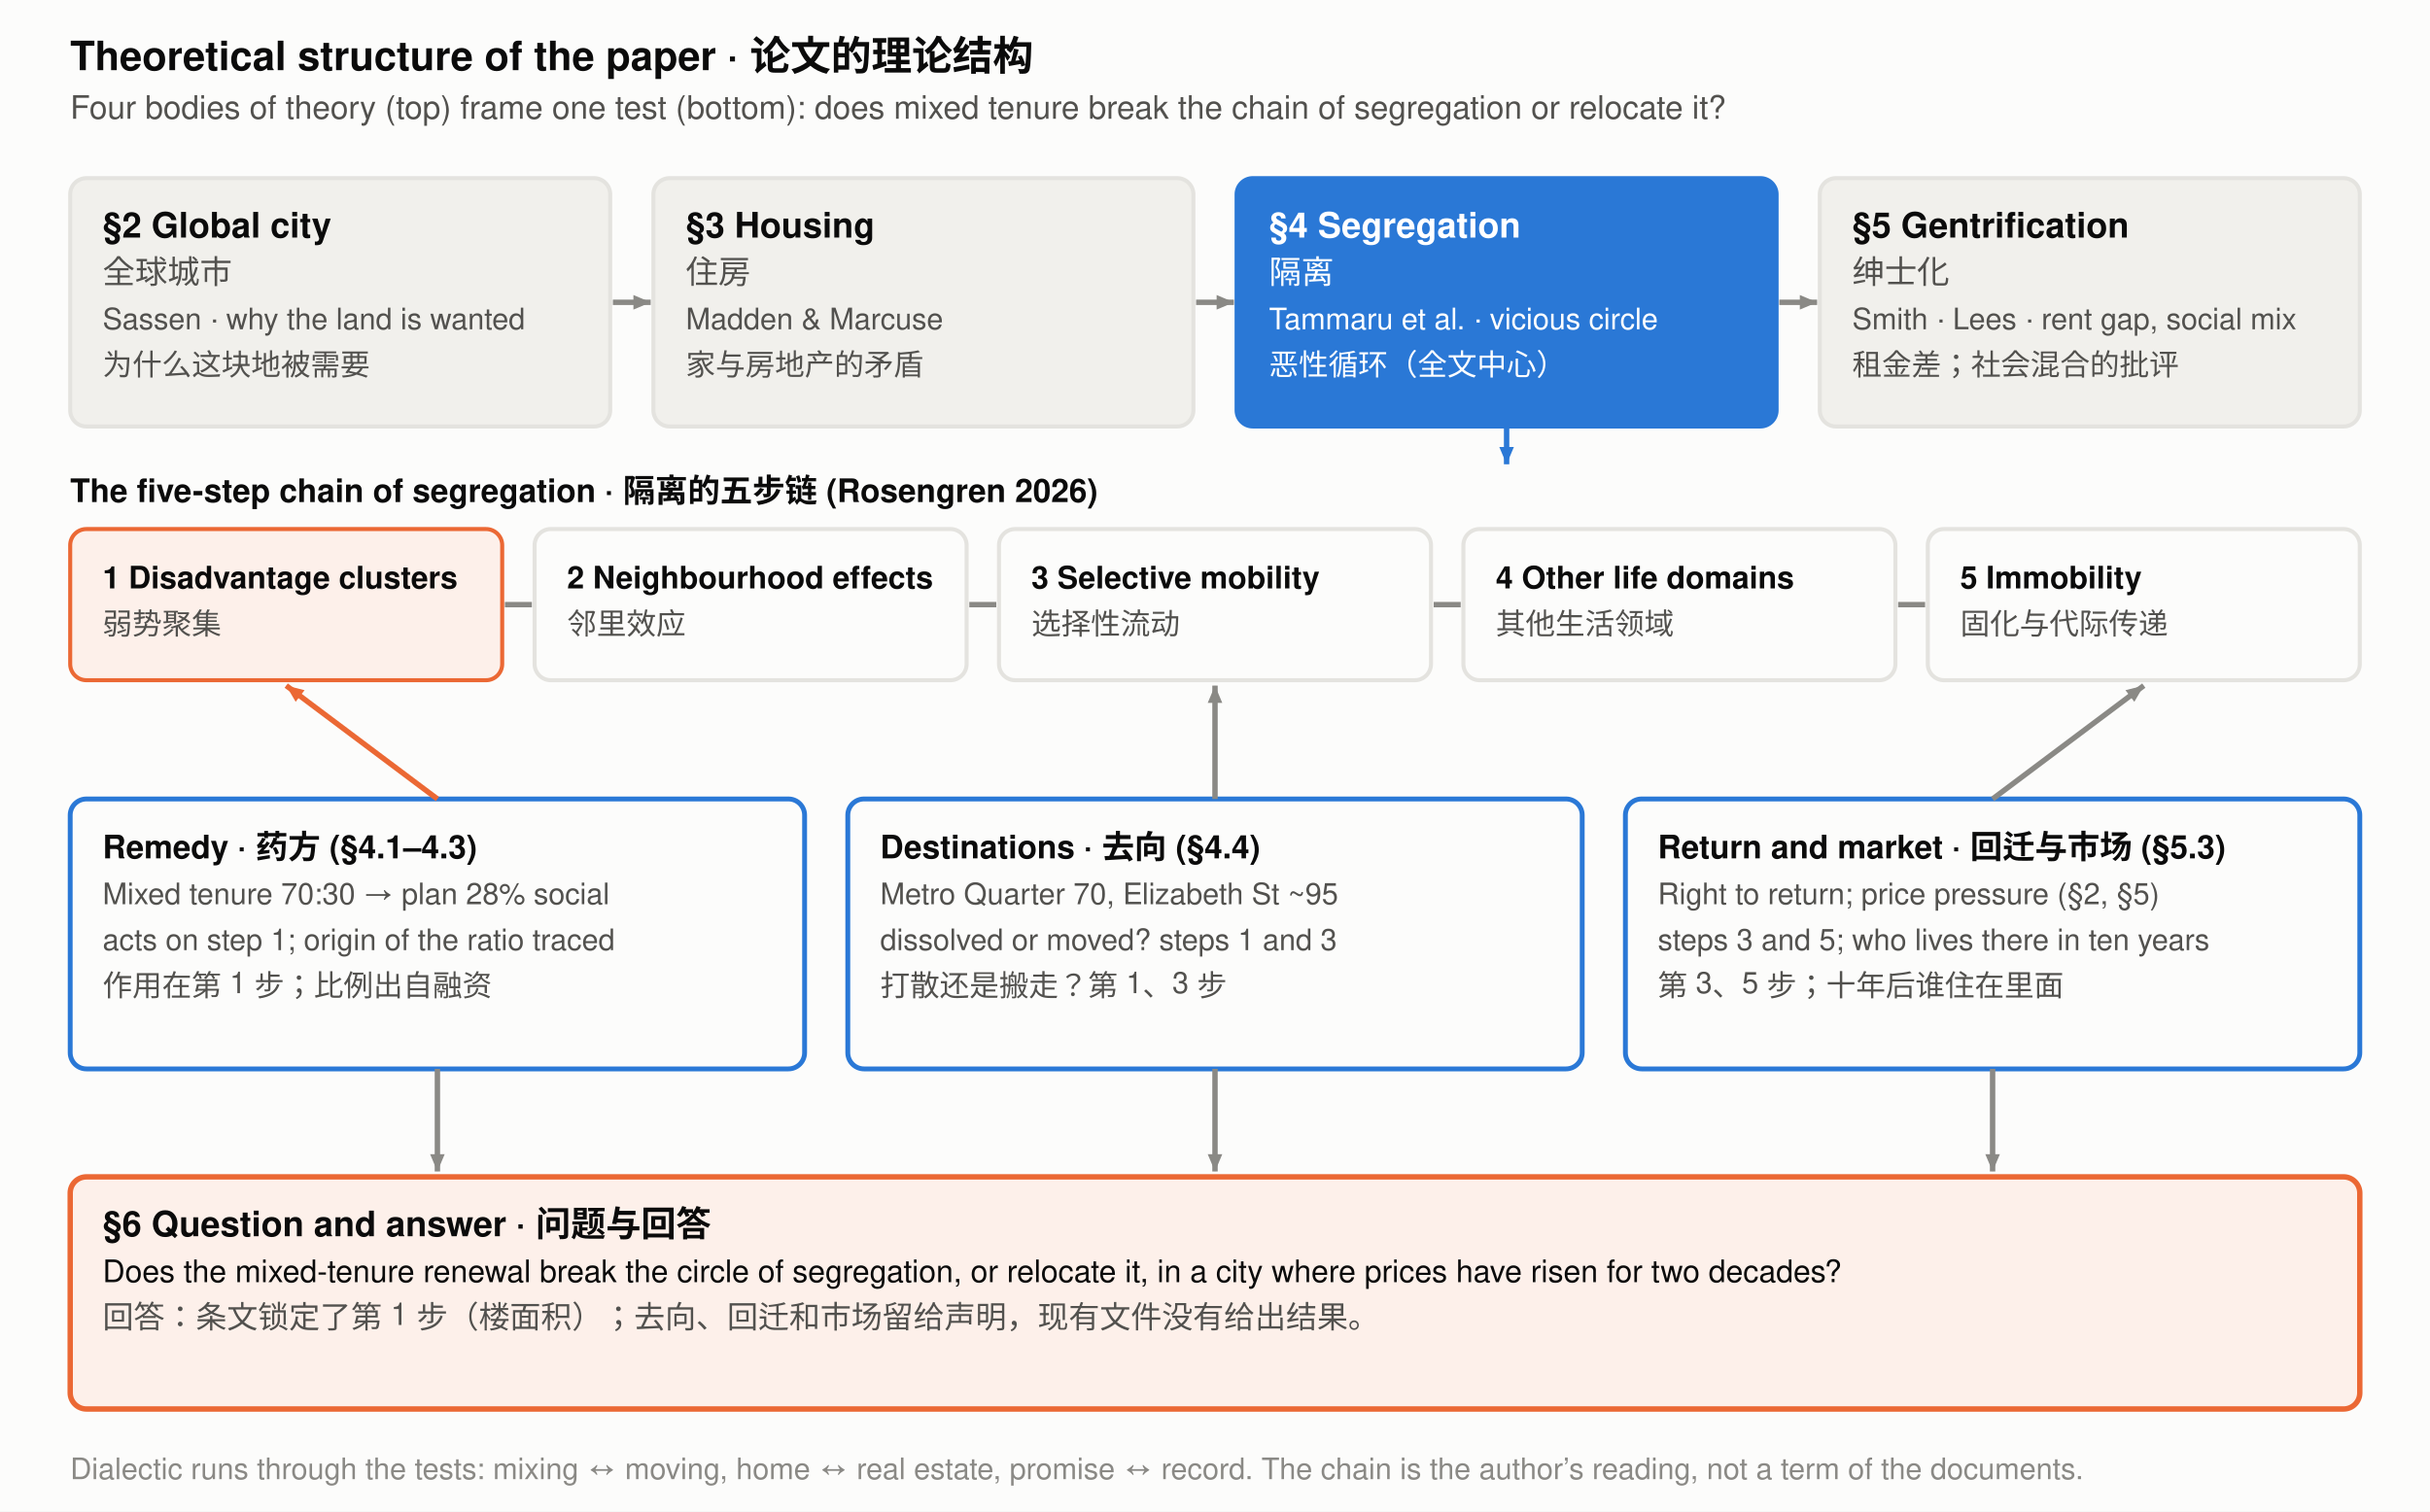
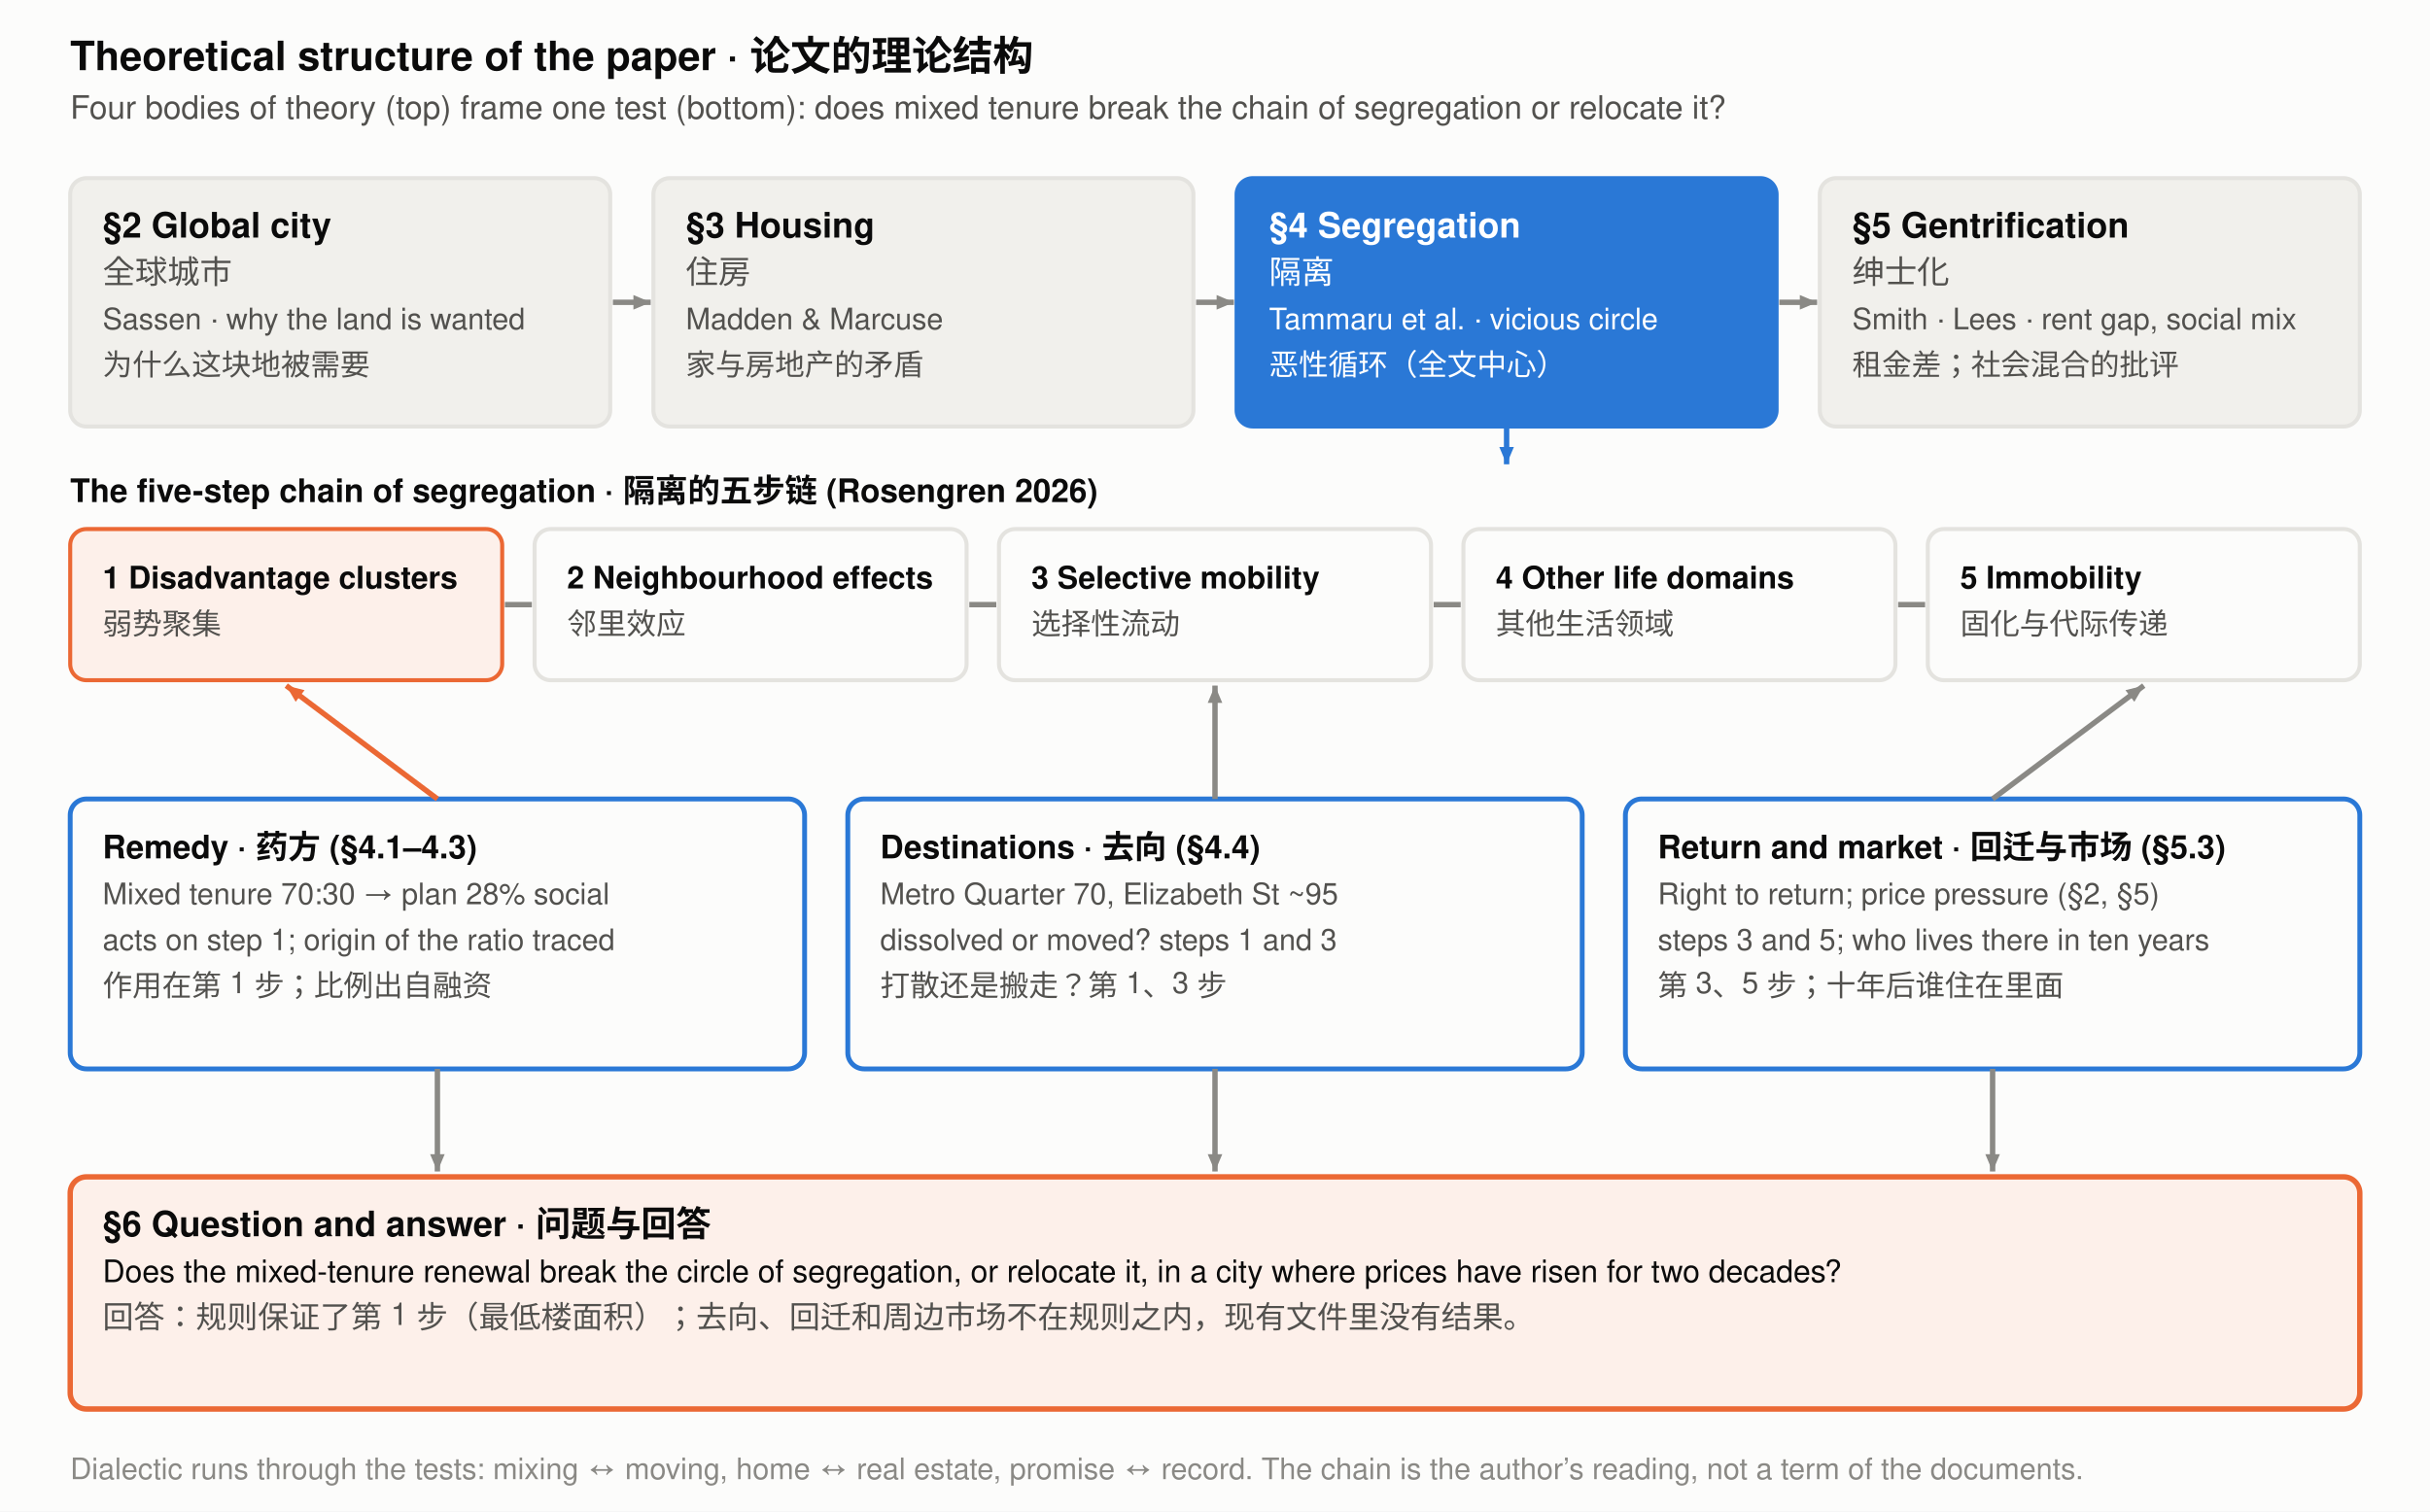
<svg xmlns="http://www.w3.org/2000/svg" viewBox="0 0 900 560" role="img" aria-label="Theoretical structure of the paper" font-family="IBM Plex Sans, Helvetica, Arial, sans-serif">
  <rect width="900" height="560" fill="#fcfcfb" />
  <text x="26" y="26" font-size="15" font-weight="600" fill="#0b0b0b">Theoretical structure of the paper · 论文的理论结构</text>
  <text x="26" y="44" font-size="12" fill="#52514e">Four bodies of theory (top) frame one test (bottom): does mixed tenure break the chain of segregation or relocate it?</text>
  <rect x="26.0" y="66" width="200" height="92" rx="6" fill="#f1f0ec" stroke="#e4e3df" stroke-width="1.5" />
  <text x="38.0" y="88" font-size="13" font-weight="700" fill="#0b0b0b">§2 Global city</text>
  <text x="38.0" y="105" font-size="12" font-weight="500" fill="#52514e">全球城市</text>
  <text x="38.0" y="122" font-size="11" font-weight="400" fill="#52514e">Sassen · why the land is wanted</text>
  <text x="38.0" y="139" font-size="11" font-weight="400" fill="#52514e">为什么这块地被需要</text>
  <line x1="227.0" y1="112" x2="241.0" y2="112" stroke="#8a8985" stroke-width="2" />
  <polygon points="241.0,112 234.6,114.7 234.6,109.3" fill="#8a8985" />
  <rect x="242.0" y="66" width="200" height="92" rx="6" fill="#f1f0ec" stroke="#e4e3df" stroke-width="1.5" />
  <text x="254.0" y="88" font-size="13" font-weight="700" fill="#0b0b0b">§3 Housing</text>
  <text x="254.0" y="105" font-size="12" font-weight="500" fill="#52514e">住房</text>
  <text x="254.0" y="122" font-size="11" font-weight="400" fill="#52514e">Madden &amp; Marcuse</text>
  <text x="254.0" y="139" font-size="11" font-weight="400" fill="#52514e">家与房地产的矛盾</text>
  <line x1="443.0" y1="112" x2="457.0" y2="112" stroke="#8a8985" stroke-width="2" />
  <polygon points="457.0,112 450.6,114.7 450.6,109.3" fill="#8a8985" />
  <rect x="458.0" y="66" width="200" height="92" rx="6" fill="#2a78d6" stroke="#2a78d6" stroke-width="1.5" />
  <text x="470.0" y="88" font-size="13" font-weight="700" fill="#fff">§4 Segregation</text>
  <text x="470.0" y="105" font-size="12" font-weight="500" fill="#fff">隔离</text>
  <text x="470.0" y="122" font-size="11" font-weight="400" fill="#fff">Tammaru et al. · vicious circle</text>
  <text x="470.0" y="139" font-size="11" font-weight="400" fill="#fff">恶性循环（全文中心）</text>
  <line x1="659.0" y1="112" x2="673.0" y2="112" stroke="#8a8985" stroke-width="2" />
  <polygon points="673.0,112 666.6,114.7 666.6,109.3" fill="#8a8985" />
  <rect x="674.0" y="66" width="200" height="92" rx="6" fill="#f1f0ec" stroke="#e4e3df" stroke-width="1.5" />
  <text x="686.0" y="88" font-size="13" font-weight="700" fill="#0b0b0b">§5 Gentrification</text>
  <text x="686.0" y="105" font-size="12" font-weight="500" fill="#52514e">绅士化</text>
  <text x="686.0" y="122" font-size="11" font-weight="400" fill="#52514e">Smith · Lees · rent gap, social mix</text>
  <text x="686.0" y="139" font-size="11" font-weight="400" fill="#52514e">租金差；社会混合的批评</text>
  <text x="26.0" y="186" font-size="12" font-weight="600" fill="#0b0b0b">The five-step chain of segregation · 隔离的五步链 (Rosengren 2026)</text>
  <rect x="26.0" y="196" width="160" height="56" rx="6" fill="#fdf0ea" stroke="#eb6834" stroke-width="1.5" />
  <text x="38.0" y="218" font-size="11.5" font-weight="600" fill="#0b0b0b">1 Disadvantage clusters</text>
  <text x="38.0" y="235" font-size="11" font-weight="400" fill="#52514e">弱势聚集</text>
  <path d="M187.0 224 l10 0" stroke="#8a8985" stroke-width="2" />
  <rect x="198.0" y="196" width="160" height="56" rx="6" fill="#fcfcfb" stroke="#e4e3df" stroke-width="1.5" />
  <text x="210.0" y="218" font-size="11.5" font-weight="600" fill="#0b0b0b">2 Neighbourhood effects</text>
  <text x="210.0" y="235" font-size="11" font-weight="400" fill="#52514e">邻里效应</text>
  <path d="M359.0 224 l10 0" stroke="#8a8985" stroke-width="2" />
  <rect x="370.0" y="196" width="160" height="56" rx="6" fill="#fcfcfb" stroke="#e4e3df" stroke-width="1.5" />
  <text x="382.0" y="218" font-size="11.5" font-weight="600" fill="#0b0b0b">3 Selective mobility</text>
  <text x="382.0" y="235" font-size="11" font-weight="400" fill="#52514e">选择性流动</text>
  <path d="M531.0 224 l10 0" stroke="#8a8985" stroke-width="2" />
  <rect x="542.0" y="196" width="160" height="56" rx="6" fill="#fcfcfb" stroke="#e4e3df" stroke-width="1.5" />
  <text x="554.0" y="218" font-size="11.5" font-weight="600" fill="#0b0b0b">4 Other life domains</text>
  <text x="554.0" y="235" font-size="11" font-weight="400" fill="#52514e">其他生活领域</text>
  <path d="M703.0 224 l10 0" stroke="#8a8985" stroke-width="2" />
  <rect x="714.0" y="196" width="160" height="56" rx="6" fill="#fcfcfb" stroke="#e4e3df" stroke-width="1.5" />
  <text x="726.0" y="218" font-size="11.5" font-weight="600" fill="#0b0b0b">5 Immobility</text>
  <text x="726.0" y="235" font-size="11" font-weight="400" fill="#52514e">固化与代际传递</text>
  <line x1="558.0" y1="158" x2="558.0" y2="172" stroke="#2a78d6" stroke-width="2" />
  <polygon points="558.0,172 555.3,165.6 560.7,165.6" fill="#2a78d6" />
  <rect x="26.0" y="296" width="272" height="100" rx="6" fill="#fcfcfb" stroke="#2a78d6" stroke-width="1.8" />
  <text x="38.0" y="318" font-size="12" font-weight="600" fill="#0b0b0b">Remedy · 药方 (§4.1–4.3)</text>
  <text x="38.0" y="335" font-size="11" font-weight="400" fill="#52514e">Mixed tenure 70:30 → plan 28% social</text>
  <text x="38.0" y="352" font-size="11" font-weight="400" fill="#52514e">acts on step 1; origin of the ratio traced</text>
  <text x="38.0" y="369" font-size="11" font-weight="400" fill="#52514e">作用在第 1 步；比例出自融资</text>
  <line x1="162.0" y1="296" x2="106.0" y2="254" stroke="#eb6834" stroke-width="2" />
  <polygon points="106.0,254 112.8,255.7 109.5,260.0" fill="#eb6834" />
  <rect x="314.0" y="296" width="272" height="100" rx="6" fill="#fcfcfb" stroke="#2a78d6" stroke-width="1.8" />
  <text x="326.0" y="318" font-size="12" font-weight="600" fill="#0b0b0b">Destinations · 去向 (§4.4)</text>
  <text x="326.0" y="335" font-size="11" font-weight="400" fill="#52514e">Metro Quarter 70, Elizabeth St ~95</text>
  <text x="326.0" y="352" font-size="11" font-weight="400" fill="#52514e">dissolved or moved? steps 1 and 3</text>
  <text x="326.0" y="369" font-size="11" font-weight="400" fill="#52514e">打散还是搬走？第 1、3 步</text>
  <line x1="450.0" y1="296" x2="450.0" y2="254" stroke="#8a8985" stroke-width="2" />
  <polygon points="450.0,254 452.7,260.4 447.3,260.4" fill="#8a8985" />
  <rect x="602.0" y="296" width="272" height="100" rx="6" fill="#fcfcfb" stroke="#2a78d6" stroke-width="1.8" />
  <text x="614.0" y="318" font-size="12" font-weight="600" fill="#0b0b0b">Return and market · 回迁与市场 (§5.3)</text>
  <text x="614.0" y="335" font-size="11" font-weight="400" fill="#52514e">Right to return; price pressure (§2, §5)</text>
  <text x="614.0" y="352" font-size="11" font-weight="400" fill="#52514e">steps 3 and 5; who lives there in ten years</text>
  <text x="614.0" y="369" font-size="11" font-weight="400" fill="#52514e">第 3、5 步；十年后谁住在里面</text>
  <line x1="738.0" y1="296" x2="794.0" y2="254" stroke="#8a8985" stroke-width="2" />
  <polygon points="794.0,254 790.5,260.0 787.2,255.7" fill="#8a8985" />
  <rect x="26.0" y="436" width="848" height="86" rx="6" fill="#fdf0ea" stroke="#eb6834" stroke-width="2" />
  <text x="38.0" y="458" font-size="13" font-weight="700" fill="#0b0b0b">§6 Question and answer · 问题与回答</text>
  <text x="38.0" y="475" font-size="11.5" font-weight="400" fill="#0b0b0b">Does the mixed-tenure renewal break the circle of segregation, or relocate it, in a city where prices have risen for two decades?</text>
-   <text x="38.0" y="492" font-size="11.5" font-weight="400" fill="#52514e">回答：条文锁定了第 1 步（楼面积）；去向、回迁和市场留给声明，现有文件没有给出结果。</text>
+   <text x="38.0" y="492" font-size="11.5" font-weight="400" fill="#52514e">回答：规则保证了第 1 步（最低楼面积）；去向、回迁和周边市场不在规则之内，现有文件里没有结果。</text>
  <line x1="162.0" y1="396" x2="162.0" y2="434" stroke="#8a8985" stroke-width="2" />
  <polygon points="162.0,434 159.3,427.6 164.7,427.6" fill="#8a8985" />
  <line x1="450.0" y1="396" x2="450.0" y2="434" stroke="#8a8985" stroke-width="2" />
  <polygon points="450.0,434 447.3,427.6 452.7,427.6" fill="#8a8985" />
  <line x1="738.0" y1="396" x2="738.0" y2="434" stroke="#8a8985" stroke-width="2" />
  <polygon points="738.0,434 735.3,427.6 740.7,427.6" fill="#8a8985" />
  <text x="26" y="548" font-size="11" fill="#8a8985">Dialectic runs through the tests: mixing ↔ moving, home ↔ real estate, promise ↔ record. The chain is the author’s reading, not a term of the documents.</text>
</svg>
